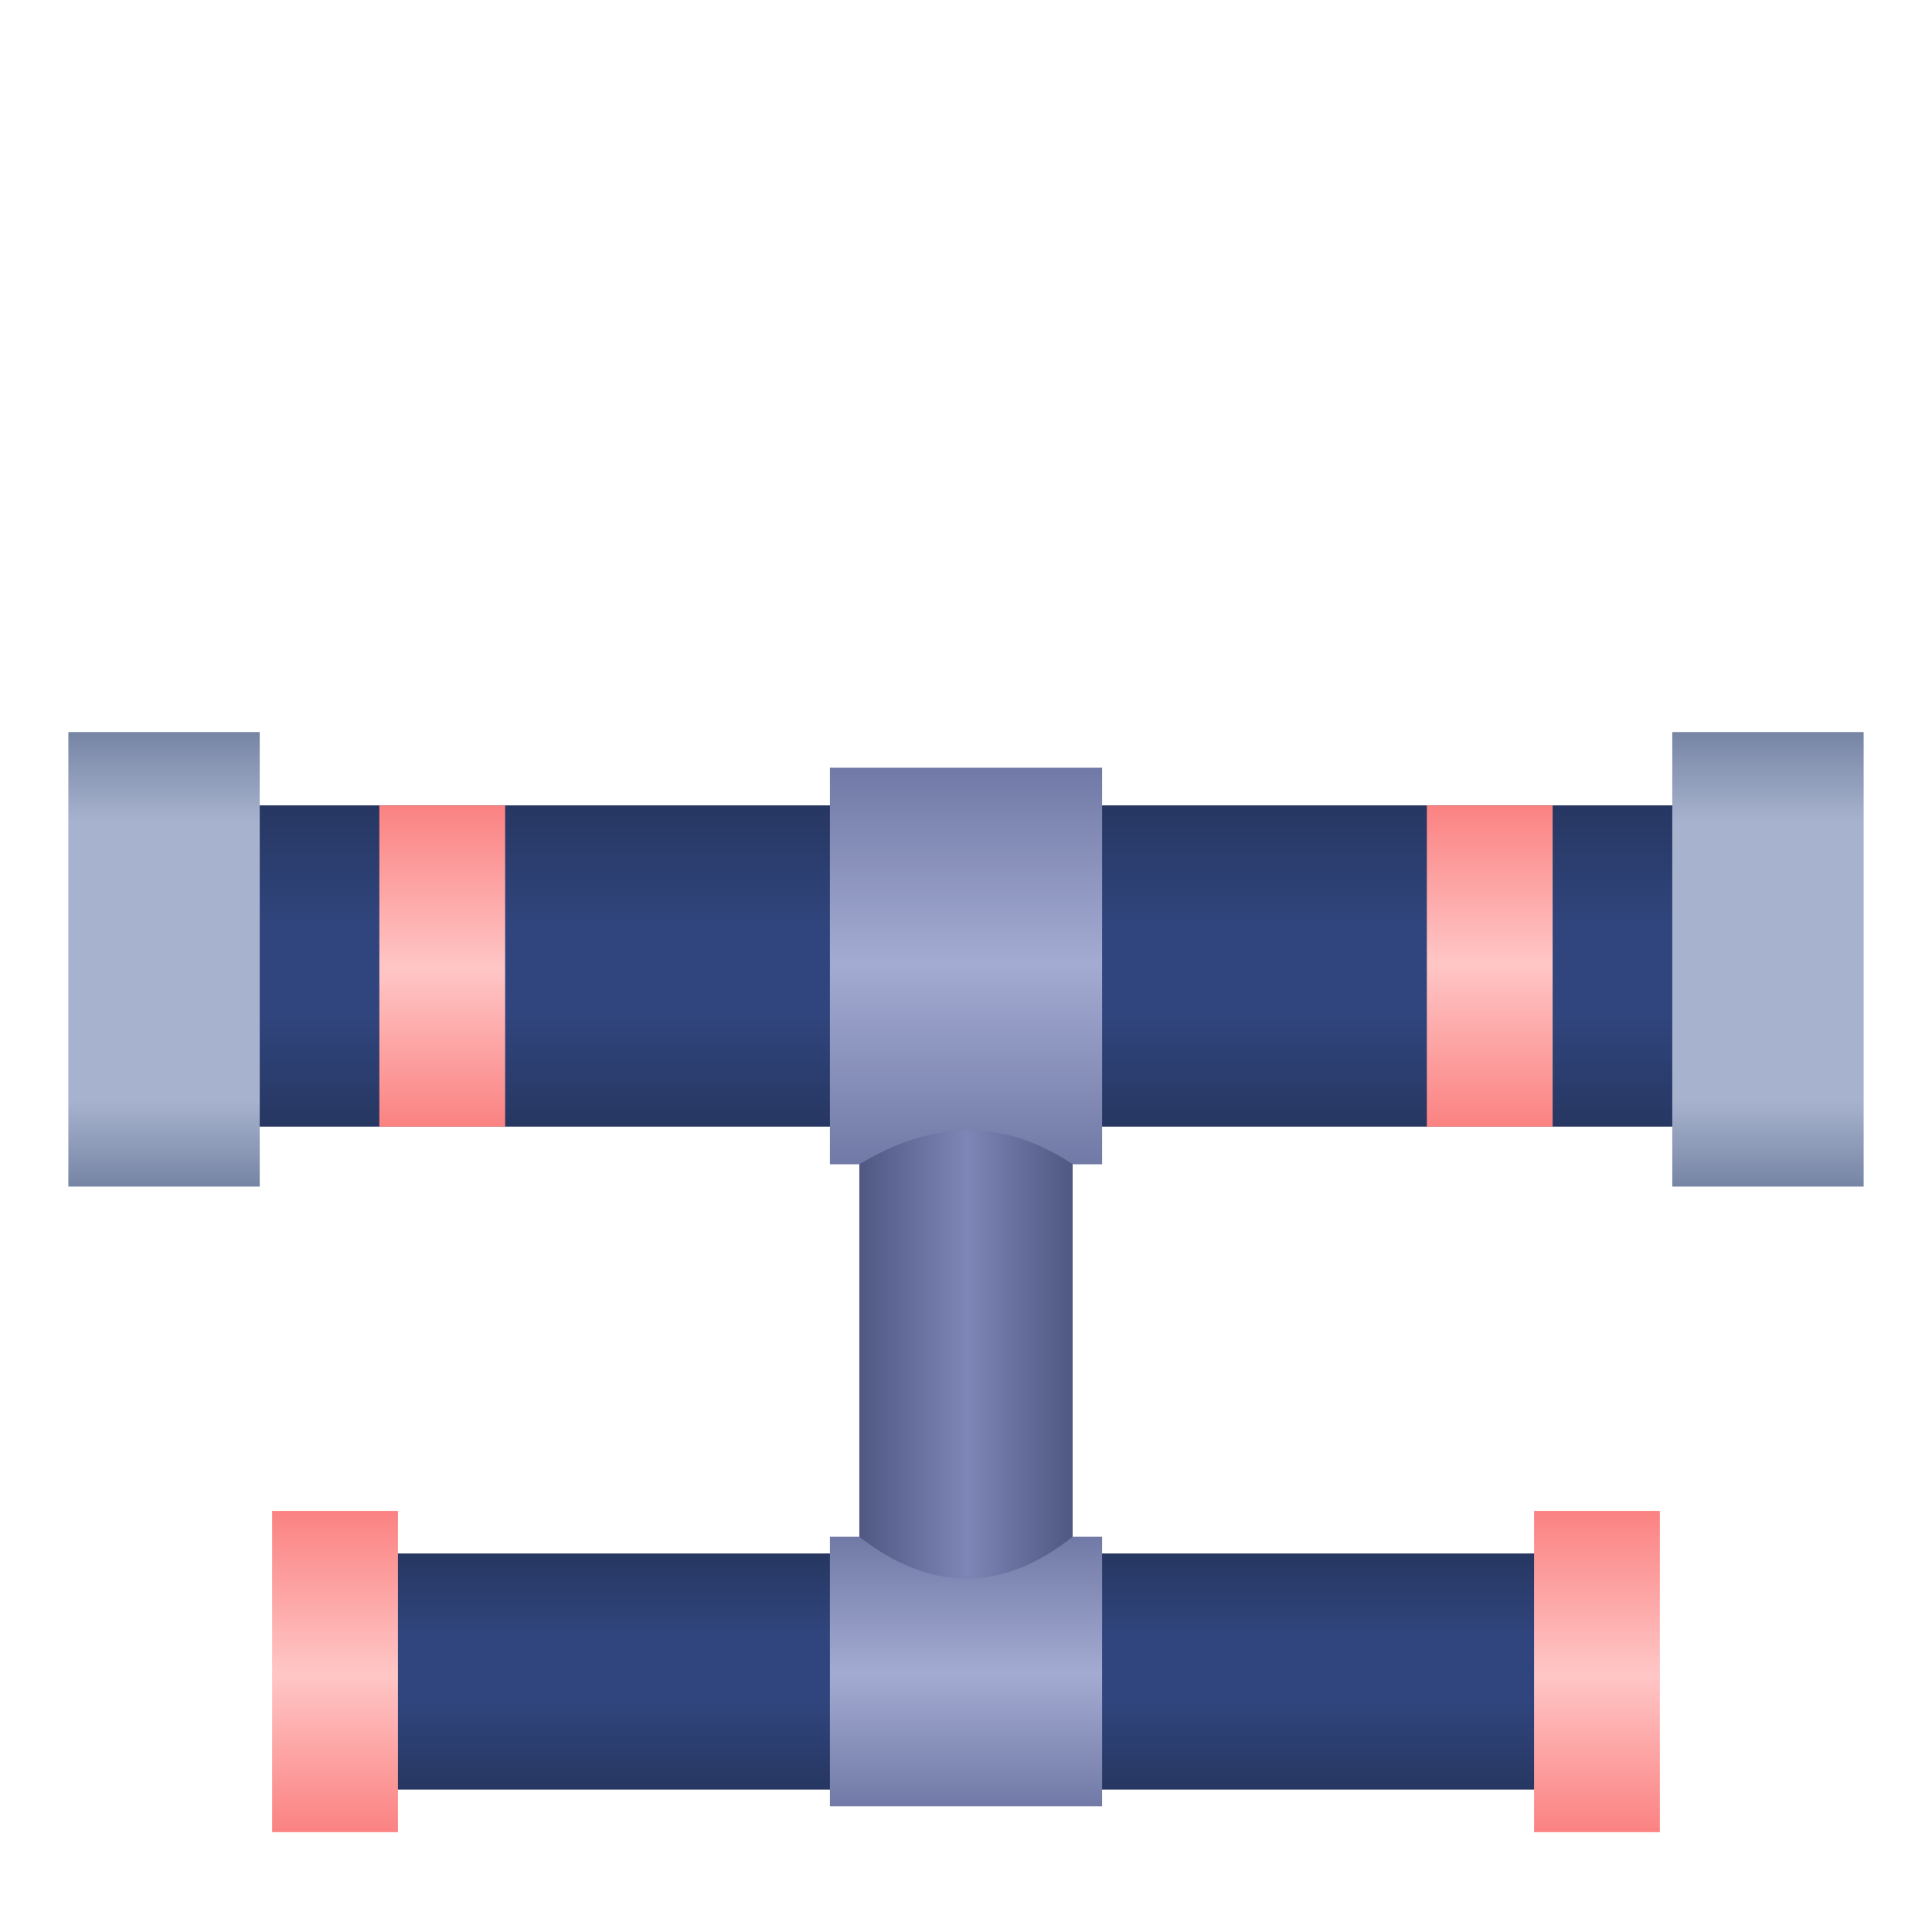
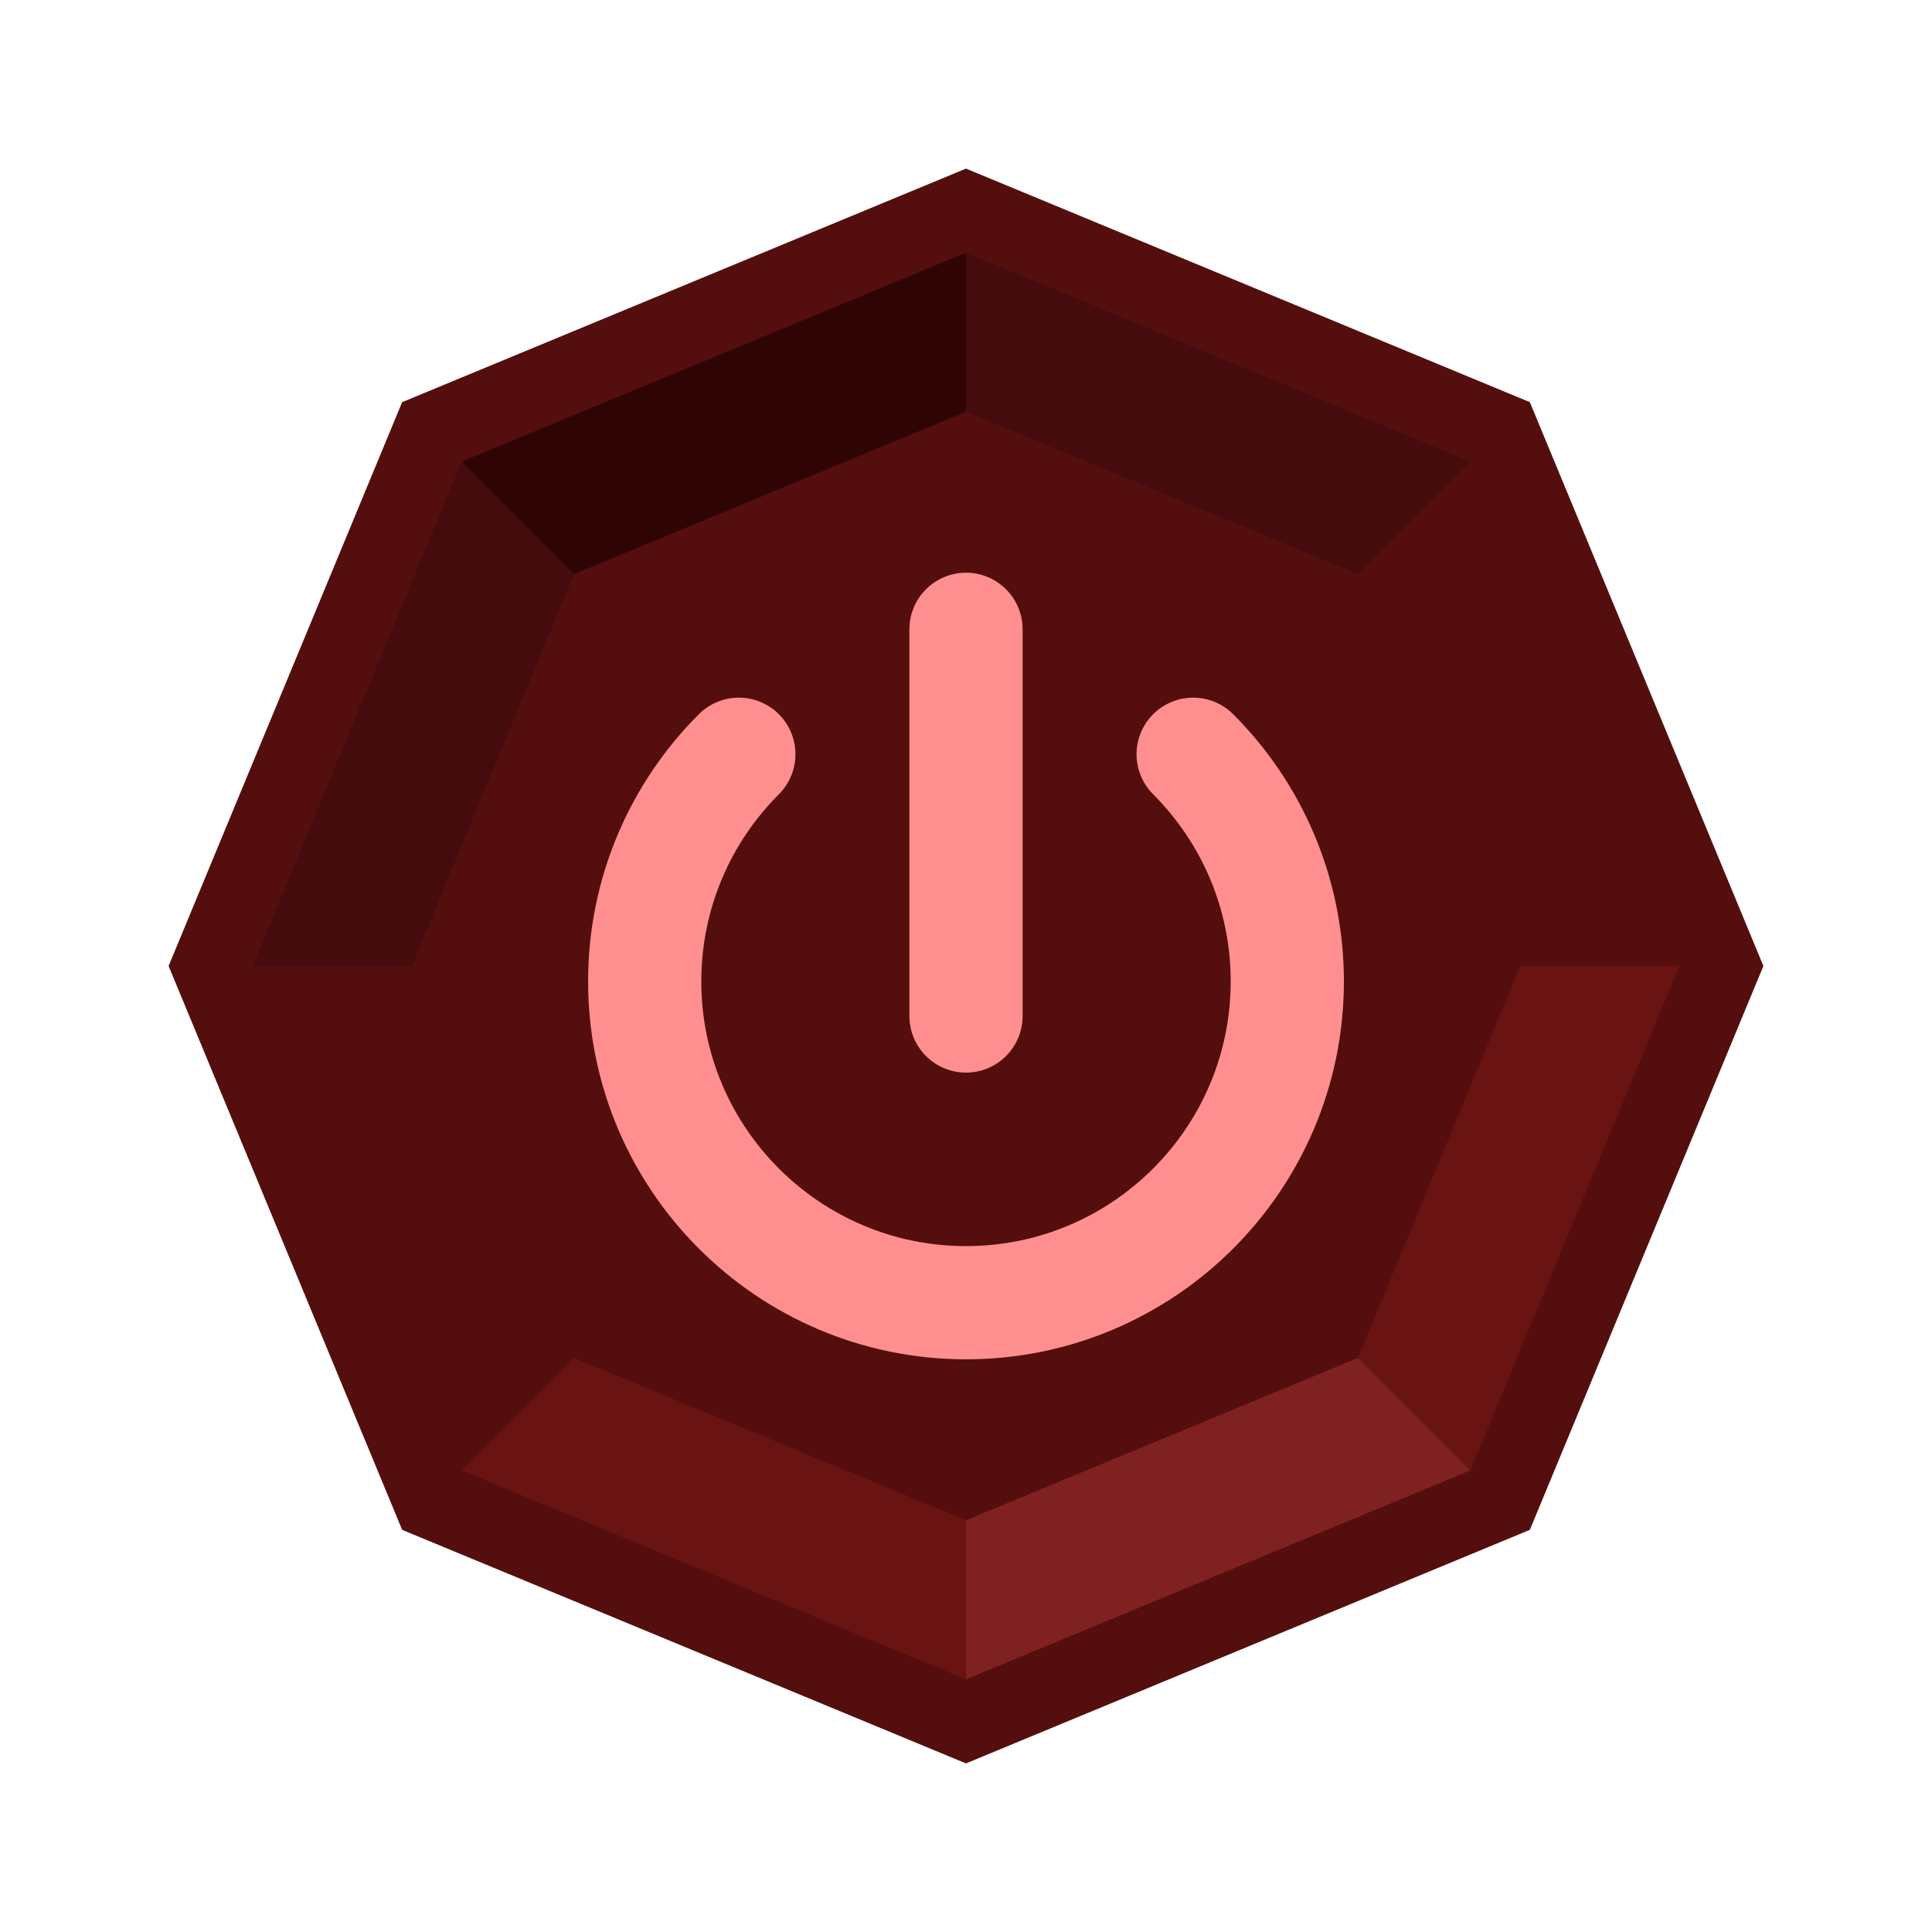
<svg xmlns="http://www.w3.org/2000/svg" style="isolation:isolate" viewBox="0 0 256 256" width="256" height="256">
  <defs>
-     <clipPath id="_clipPath_LZP9eeJStLhcHRP49tBdrKjLbVtjS6h3">
+     <clipPath id="_clipPath_RygTWfXPEwaPTe8VvUfnSx3i3bf51v0Q">
      <rect width="256" height="256" />
    </clipPath>
  </defs>
-   <g clip-path="url(#_clipPath_LZP9eeJStLhcHRP49tBdrKjLbVtjS6h3)">
-     <linearGradient id="_lgradient_37" x1="50%" y1="100%" x2="50%" y2="0%">
-       <stop offset="0%" stop-opacity="1" style="stop-color:rgb(39,55,98)" />
-       <stop offset="34.783%" stop-opacity="1" style="stop-color:rgb(48,69,125)" />
-       <stop offset="62.609%" stop-opacity="1" style="stop-color:rgb(48,69,125)" />
-       <stop offset="100%" stop-opacity="1" style="stop-color:rgb(39,55,98)" />
-     </linearGradient>
-     <rect x="20.226" y="106.717" width="215.547" height="42.566" transform="matrix(1,0,0,1,0,0)" fill="url(#_lgradient_37)" />
-     <linearGradient id="_lgradient_38" x1="50%" y1="100%" x2="50%" y2="0%">
-       <stop offset="0%" stop-opacity="1" style="stop-color:rgb(39,55,98)" />
-       <stop offset="34.783%" stop-opacity="1" style="stop-color:rgb(48,69,125)" />
-       <stop offset="62.609%" stop-opacity="1" style="stop-color:rgb(48,69,125)" />
-       <stop offset="100%" stop-opacity="1" style="stop-color:rgb(39,55,98)" />
-     </linearGradient>
-     <rect x="44.394" y="205.847" width="167.213" height="31.279" transform="matrix(-1,0,0,-1,256,442.972)" fill="url(#_lgradient_38)" />
-     <linearGradient id="_lgradient_39" x1="50%" y1="100%" x2="50%" y2="0%">
-       <stop offset="0%" stop-opacity="1" style="stop-color:rgb(118,132,164)" />
-       <stop offset="19.13%" stop-opacity="1" style="stop-color:rgb(167,179,206)" />
-       <stop offset="80%" stop-opacity="1" style="stop-color:rgb(167,179,206)" />
-       <stop offset="100%" stop-opacity="1" style="stop-color:rgb(118,132,164)" />
-     </linearGradient>
-     <rect x="9.057" y="97.001" width="25.358" height="60.226" transform="matrix(1,0,0,1,0,0)" fill="url(#_lgradient_39)" />
-     <linearGradient id="_lgradient_40" x1="50%" y1="100%" x2="50%" y2="0%">
-       <stop offset="0%" stop-opacity="1" style="stop-color:rgb(118,132,164)" />
-       <stop offset="19.13%" stop-opacity="1" style="stop-color:rgb(167,179,206)" />
-       <stop offset="80%" stop-opacity="1" style="stop-color:rgb(167,179,206)" />
-       <stop offset="100%" stop-opacity="1" style="stop-color:rgb(118,132,164)" />
-     </linearGradient>
-     <rect x="221.585" y="97.001" width="25.358" height="60.226" transform="matrix(1,0,0,1,0,0)" fill="url(#_lgradient_40)" />
-     <linearGradient id="_lgradient_41" x1="50%" y1="100%" x2="50%" y2="0%">
-       <stop offset="0%" stop-opacity="1" style="stop-color:rgb(251,130,130)" />
-       <stop offset="49.13%" stop-opacity="1" style="stop-color:rgb(255,198,198)" />
-       <stop offset="100%" stop-opacity="1" style="stop-color:rgb(251,130,130)" />
-     </linearGradient>
-     <rect x="50.267" y="106.717" width="16.667" height="42.566" transform="matrix(1,0,0,1,0,0)" fill="url(#_lgradient_41)" />
-     <linearGradient id="_lgradient_42" x1="50%" y1="100%" x2="50%" y2="0%">
-       <stop offset="0%" stop-opacity="1" style="stop-color:rgb(251,130,130)" />
-       <stop offset="49.13%" stop-opacity="1" style="stop-color:rgb(255,198,198)" />
-       <stop offset="100%" stop-opacity="1" style="stop-color:rgb(251,130,130)" />
-     </linearGradient>
-     <rect x="189.067" y="106.717" width="16.667" height="42.566" transform="matrix(-1,0,0,-1,394.8,256)" fill="url(#_lgradient_42)" />
-     <linearGradient id="_lgradient_43" x1="50%" y1="100%" x2="50%" y2="0%">
-       <stop offset="0%" stop-opacity="1" style="stop-color:rgb(251,130,130)" />
-       <stop offset="49.13%" stop-opacity="1" style="stop-color:rgb(255,198,198)" />
-       <stop offset="100%" stop-opacity="1" style="stop-color:rgb(251,130,130)" />
-     </linearGradient>
-     <rect x="36.06" y="200.203" width="16.667" height="42.566" transform="matrix(1,0,0,1,0,0)" fill="url(#_lgradient_43)" />
-     <linearGradient id="_lgradient_44" x1="50%" y1="100%" x2="50%" y2="0%">
-       <stop offset="0%" stop-opacity="1" style="stop-color:rgb(251,130,130)" />
-       <stop offset="49.13%" stop-opacity="1" style="stop-color:rgb(255,198,198)" />
-       <stop offset="100%" stop-opacity="1" style="stop-color:rgb(251,130,130)" />
-     </linearGradient>
-     <rect x="203.273" y="200.203" width="16.667" height="42.566" transform="matrix(1,0,0,1,0,0)" fill="url(#_lgradient_44)" />
-     <linearGradient id="_lgradient_45" x1="50%" y1="100%" x2="50%" y2="0%">
-       <stop offset="0%" stop-opacity="1" style="stop-color:rgb(113,122,166)" />
-       <stop offset="50.87%" stop-opacity="1" style="stop-color:rgb(163,171,210)" />
-       <stop offset="100%" stop-opacity="1" style="stop-color:rgb(113,122,166)" />
-     </linearGradient>
-     <rect x="109.967" y="101.727" width="36.066" height="52.546" transform="matrix(1,0,0,1,0,0)" fill="url(#_lgradient_45)" />
-     <linearGradient id="_lgradient_46" x1="50%" y1="100%" x2="50%" y2="0%">
-       <stop offset="0%" stop-opacity="1" style="stop-color:rgb(113,122,166)" />
-       <stop offset="50.87%" stop-opacity="1" style="stop-color:rgb(163,171,210)" />
-       <stop offset="100%" stop-opacity="1" style="stop-color:rgb(113,122,166)" />
-     </linearGradient>
-     <rect x="109.967" y="203.631" width="36.066" height="35.71" transform="matrix(-1,0,0,-1,256,442.972)" fill="url(#_lgradient_46)" />
-     <linearGradient id="_lgradient_47" x1="5.551115123125783e-15%" y1="50%" x2="100%" y2="50%">
-       <stop offset="0%" stop-opacity="1" style="stop-color:rgb(79,87,130)" />
-       <stop offset="50.435%" stop-opacity="1" style="stop-color:rgb(126,134,183)" />
-       <stop offset="100%" stop-opacity="1" style="stop-color:rgb(79,87,130)" />
-     </linearGradient>
-     <path d=" M 142.133 203.631 C 132.792 211.03 123.36 211.02 113.867 203.631 L 113.867 154.273 C 123.76 148.284 133.172 148.274 142.133 154.273 L 142.133 203.631 Z " fill="url(#_lgradient_47)" />
+   <g clip-path="url(#_clipPath_RygTWfXPEwaPTe8VvUfnSx3i3bf51v0Q)">
+     <polygon points="128,233.66,53.287,202.713,22.34,128,53.287,53.287,128,22.34,202.713,53.287,233.66,128,202.713,202.713" fill="rgb(85,14,14)" />
+     <polygon points="128,222.518,61.166,194.834,33.482,128,61.166,61.166,128,33.482,194.834,61.166,222.518,128,194.834,194.834" fill="rgb(85,14,14)" />
+     <path d=" M 128 33.482 L 128 54.557 L 76.068 76.068 L 61.166 61.166 L 128 33.482 Z " fill="rgb(47,4,4)" />
+     <path d=" M 128 222.518 L 128 201.443 L 179.932 179.932 L 194.834 194.834 L 128 222.518 Z " fill="rgb(128,33,33)" />
+     <path d=" M 194.834 61.166 L 179.932 76.068 L 128 54.557 L 128 33.482 L 194.834 61.166 Z " fill="rgb(68,12,12)" />
+     <path d=" M 61.166 194.834 L 76.068 179.932 L 128 201.443 L 128 222.518 L 61.166 194.834 Z " fill="rgb(106,19,19)" />
+     <path d=" M 61.166 61.166 L 76.068 76.068 L 54.557 128 L 33.482 128 L 61.166 61.166 Z " fill="rgb(68,12,12)" />
+     <path d=" M 194.834 194.834 L 179.932 179.932 L 201.443 128 L 222.518 128 L 194.834 194.834 Z " fill="rgb(106,19,19)" />
+     <path d=" M 158.099 99.942 C 165.805 107.648 170.574 118.292 170.574 130.04 C 170.574 153.539 151.497 172.615 128 172.615 C 104.503 172.615 85.426 153.539 85.426 130.04 C 85.426 118.292 90.195 107.648 97.901 99.942" fill="none" vector-effect="non-scaling-stroke" stroke-width="15" stroke="rgb(255,143,143)" stroke-linejoin="miter" stroke-linecap="round" stroke-miterlimit="3" />
+     <line x1="128" y1="83.385" x2="128" y2="134.626" vector-effect="non-scaling-stroke" stroke-width="15" stroke="rgb(255,143,143)" stroke-linejoin="miter" stroke-linecap="round" stroke-miterlimit="3" />
  </g>
</svg>
